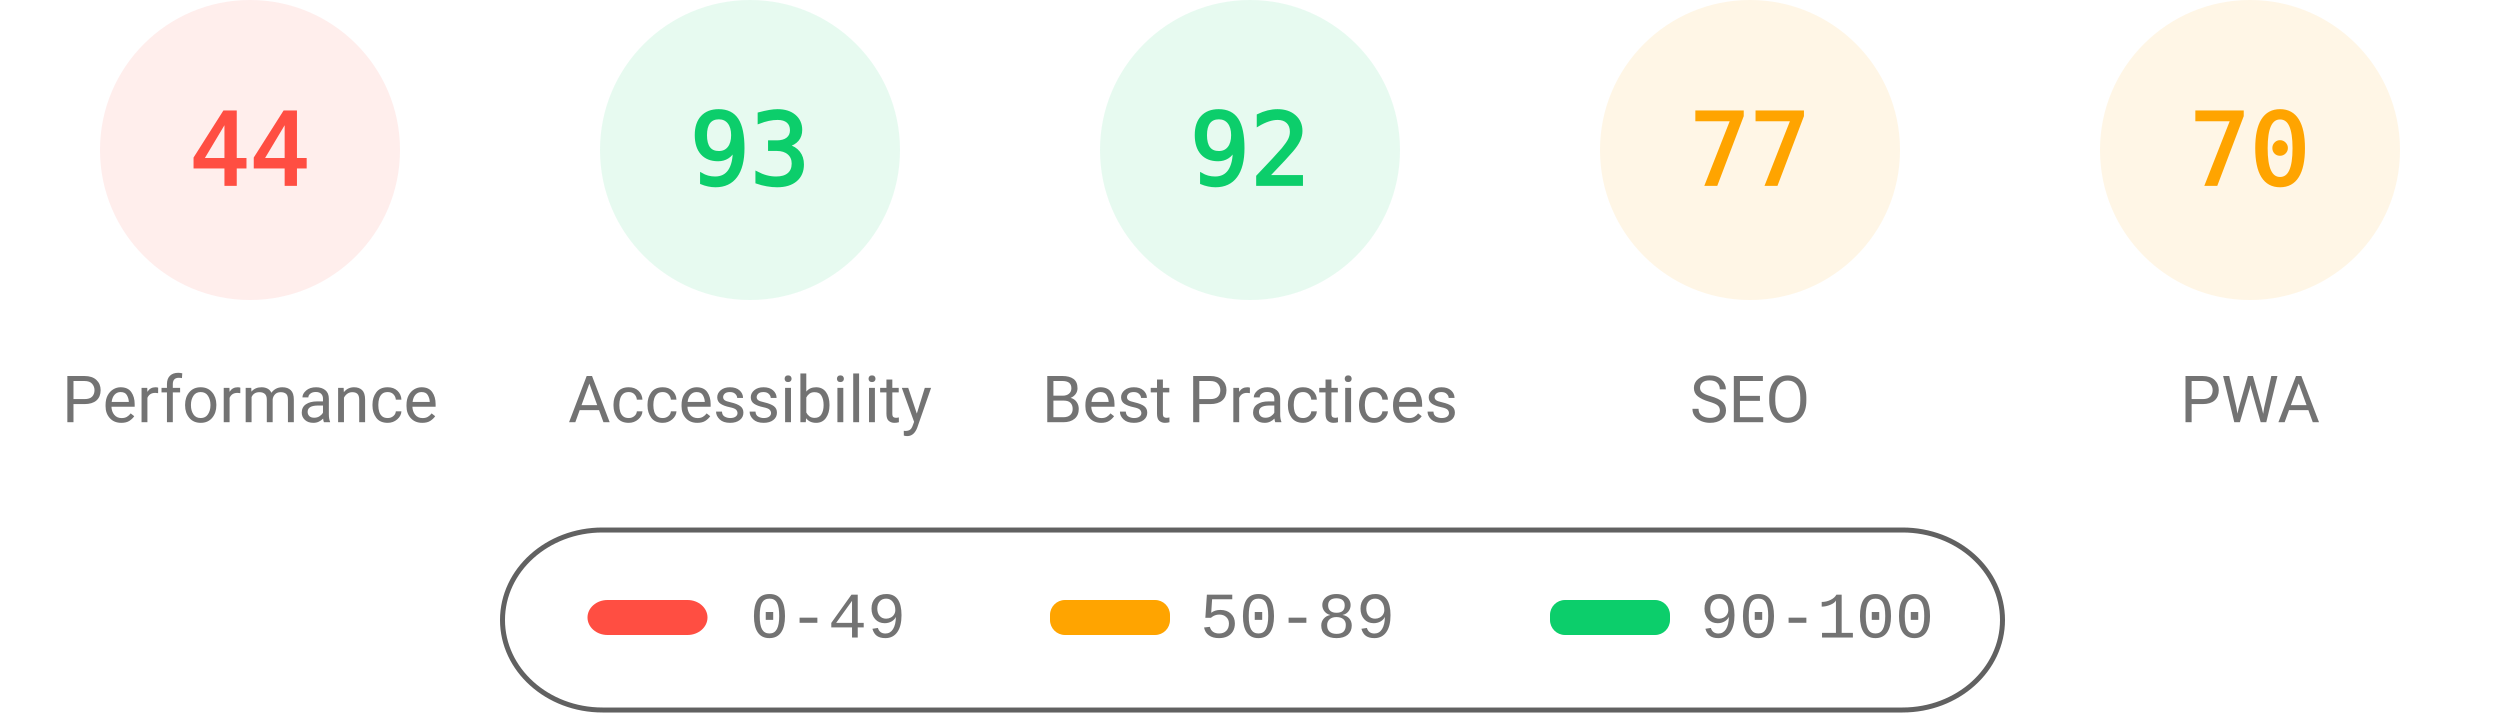
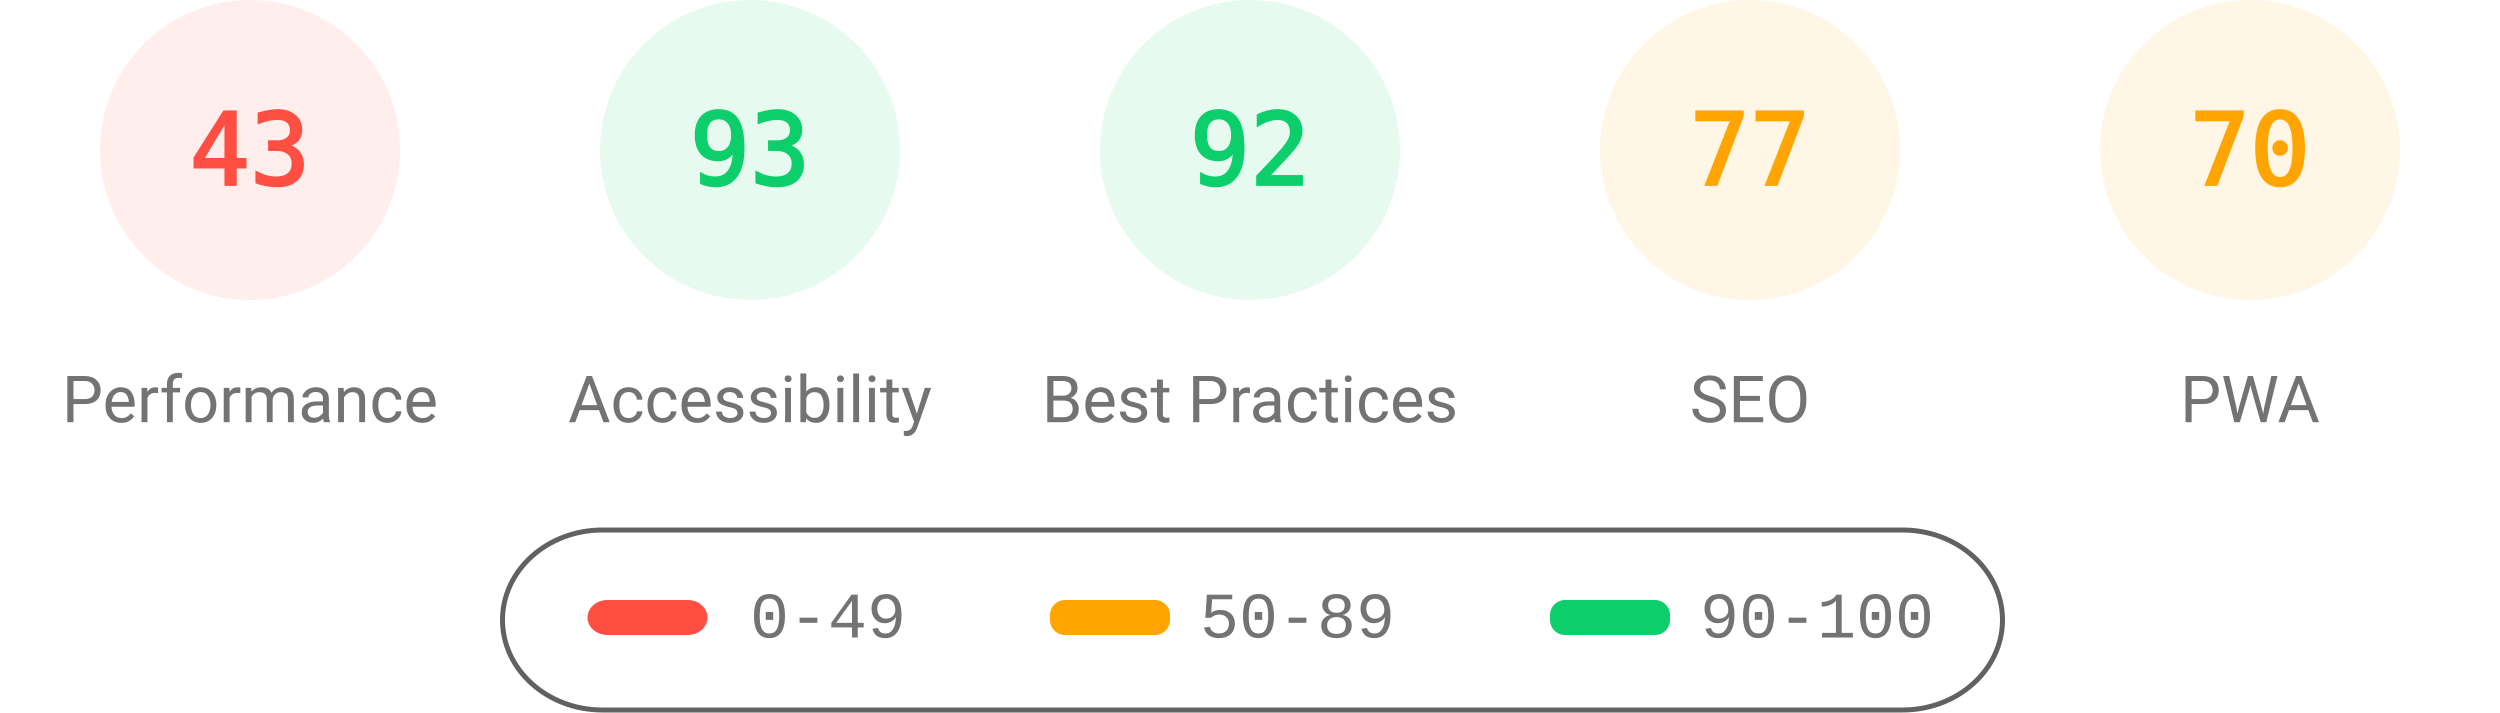
<svg xmlns="http://www.w3.org/2000/svg" fill="none" width="1000" height="285">
  <style>.gauge-base{opacity:.1}.gauge-arc{fill:none;animation-delay:250ms;stroke-linecap:round;transform:rotate(-90deg);transform-origin:100px 60px;animation:load-gauge 1s ease forwards}.guage-text{font-size:40px;font-family:monospace;text-align:center}.guage-red{color:#ff4e42;fill:#ff4e42;stroke:#ff4e42}.guage-orange{color:#ffa400;fill:#ffa400;stroke:#ffa400}.guage-green{color:#0cce6b;fill:#0cce6b;stroke:#0cce6b}.guage-undefined{color:#5c5c5c;fill:#5c5c5c;stroke:#5c5c5c}.guage-title{color:#737373;fill:#737373;stroke:none;font-size:26px;line-height:26px;font-family:Roboto,Halvetica,Arial,sans-serif}@keyframes load-gauge{from{stroke-dasharray:0 352.858}}</style>
  <svg class="guage-div guage-perf guage-red" viewBox="0 0 200 200" width="200" height="200">
    <circle class="gauge-base" r="56" cx="100" cy="60" stroke-width="8" />
-     <circle class="gauge-arc guage-arc-1" r="56" cx="100" cy="60" stroke-width="8" style="stroke-dasharray:154.818,351.858" />
-     <text class="guage-text" x="100" y="60" alignment-baseline="central" dominant-baseline="central" text-anchor="middle">44</text>
+     <circle class="gauge-arc guage-arc-1" r="56" cx="100" cy="60" stroke-width="8" style="stroke-dasharray:151.299,351.858" />
+     <text class="guage-text" x="100" y="60" alignment-baseline="central" dominant-baseline="central" text-anchor="middle">43</text>
    <text class="guage-title" x="100" y="160" alignment-baseline="central" dominant-baseline="central" text-anchor="middle">Performance</text>
  </svg>
  <svg class="guage-div guage-acc guage-green" viewBox="0 0 200 200" width="200" height="200" x="200">
    <circle class="gauge-base" r="56" cx="100" cy="60" stroke-width="8" />
    <circle class="gauge-arc guage-arc-2" r="56" cx="100" cy="60" stroke-width="8" style="stroke-dasharray:327.228,351.858" />
    <text class="guage-text" x="100" y="60" alignment-baseline="central" dominant-baseline="central" text-anchor="middle">93</text>
    <text class="guage-title" x="100" y="160" alignment-baseline="central" dominant-baseline="central" text-anchor="middle">Accessibility</text>
  </svg>
  <svg class="guage-div guage-best guage-green" viewBox="0 0 200 200" width="200" height="200" x="400">
    <circle class="gauge-base" r="56" cx="100" cy="60" stroke-width="8" />
    <circle class="gauge-arc guage-arc-3" r="56" cx="100" cy="60" stroke-width="8" style="stroke-dasharray:323.709,351.858" />
    <text class="guage-text" x="100" y="60" alignment-baseline="central" dominant-baseline="central" text-anchor="middle">92</text>
    <text class="guage-title" x="100" y="160" alignment-baseline="central" dominant-baseline="central" text-anchor="middle">Best Practices</text>
  </svg>
  <svg class="guage-div guage-seo guage-orange" viewBox="0 0 200 200" width="200" height="200" x="600">
    <circle class="gauge-base" r="56" cx="100" cy="60" stroke-width="8" />
    <circle class="gauge-arc guage-arc-4" r="56" cx="100" cy="60" stroke-width="8" style="stroke-dasharray:270.931,351.858" />
    <text class="guage-text" x="100" y="60" alignment-baseline="central" dominant-baseline="central" text-anchor="middle">77</text>
    <text class="guage-title" x="100" y="160" alignment-baseline="central" dominant-baseline="central" text-anchor="middle">SEO</text>
  </svg>
  <svg class="guage-div guage-pwa guage-orange" viewBox="0 0 200 200" width="200" height="200" x="800">
    <circle class="gauge-base" r="56" cx="100" cy="60" stroke-width="8" />
    <circle class="gauge-arc guage-arc-4" r="56" cx="100" cy="60" stroke-width="8" style="stroke-dasharray:246.301,351.858" />
    <text class="guage-text" x="100" y="60" alignment-baseline="central" dominant-baseline="central" text-anchor="middle">70</text>
    <text class="guage-title" x="100" y="160" alignment-baseline="central" dominant-baseline="central" text-anchor="middle">PWA</text>
  </svg>
  <svg width="604" height="76" x="200" y="210">
    <path fill="none" id="canvas_background" d="M-1-1h604v80H-1z" />
    <rect fill-opacity="0" stroke="#616161" stroke-width="2" rx="40" id="svg_2" height="72" width="600" y="2" x="1" fill="#000" />
    <rect stroke="#000" rx="8" id="svg_3" height="14" width="48" y="30" x="35" stroke-opacity="null" stroke-width="0" fill="#ff4e42" />
    <rect stroke="#000" rx="6" id="svg_4" height="14" width="48" y="30" x="220" stroke-opacity="null" stroke-width="0" fill="#ffa400" />
    <rect stroke="#000" rx="6" id="svg_5" height="14" width="48" y="30" x="420" stroke-opacity="null" stroke-width="0" fill="#0cce6b" />
    <text xml:space="preserve" text-anchor="start" font-family="'Courier New', Courier, monospace" font-size="26" id="svg_6" y="45" x="100" stroke-opacity="null" stroke-width="0" stroke="#000" fill="#737373">0-49</text>
    <text xml:space="preserve" text-anchor="start" font-family="'Courier New', Courier, monospace" font-size="26" id="svg_7" y="45" x="280" stroke-opacity="null" stroke-width="0" stroke="#000" fill="#737373">50-89</text>
    <text xml:space="preserve" text-anchor="start" font-family="'Courier New', Courier, monospace" font-size="26" id="svg_8" y="45" x="480" stroke-opacity="null" stroke-width="0" stroke="#000" fill="#737373">90-100</text>
  </svg>
</svg>
